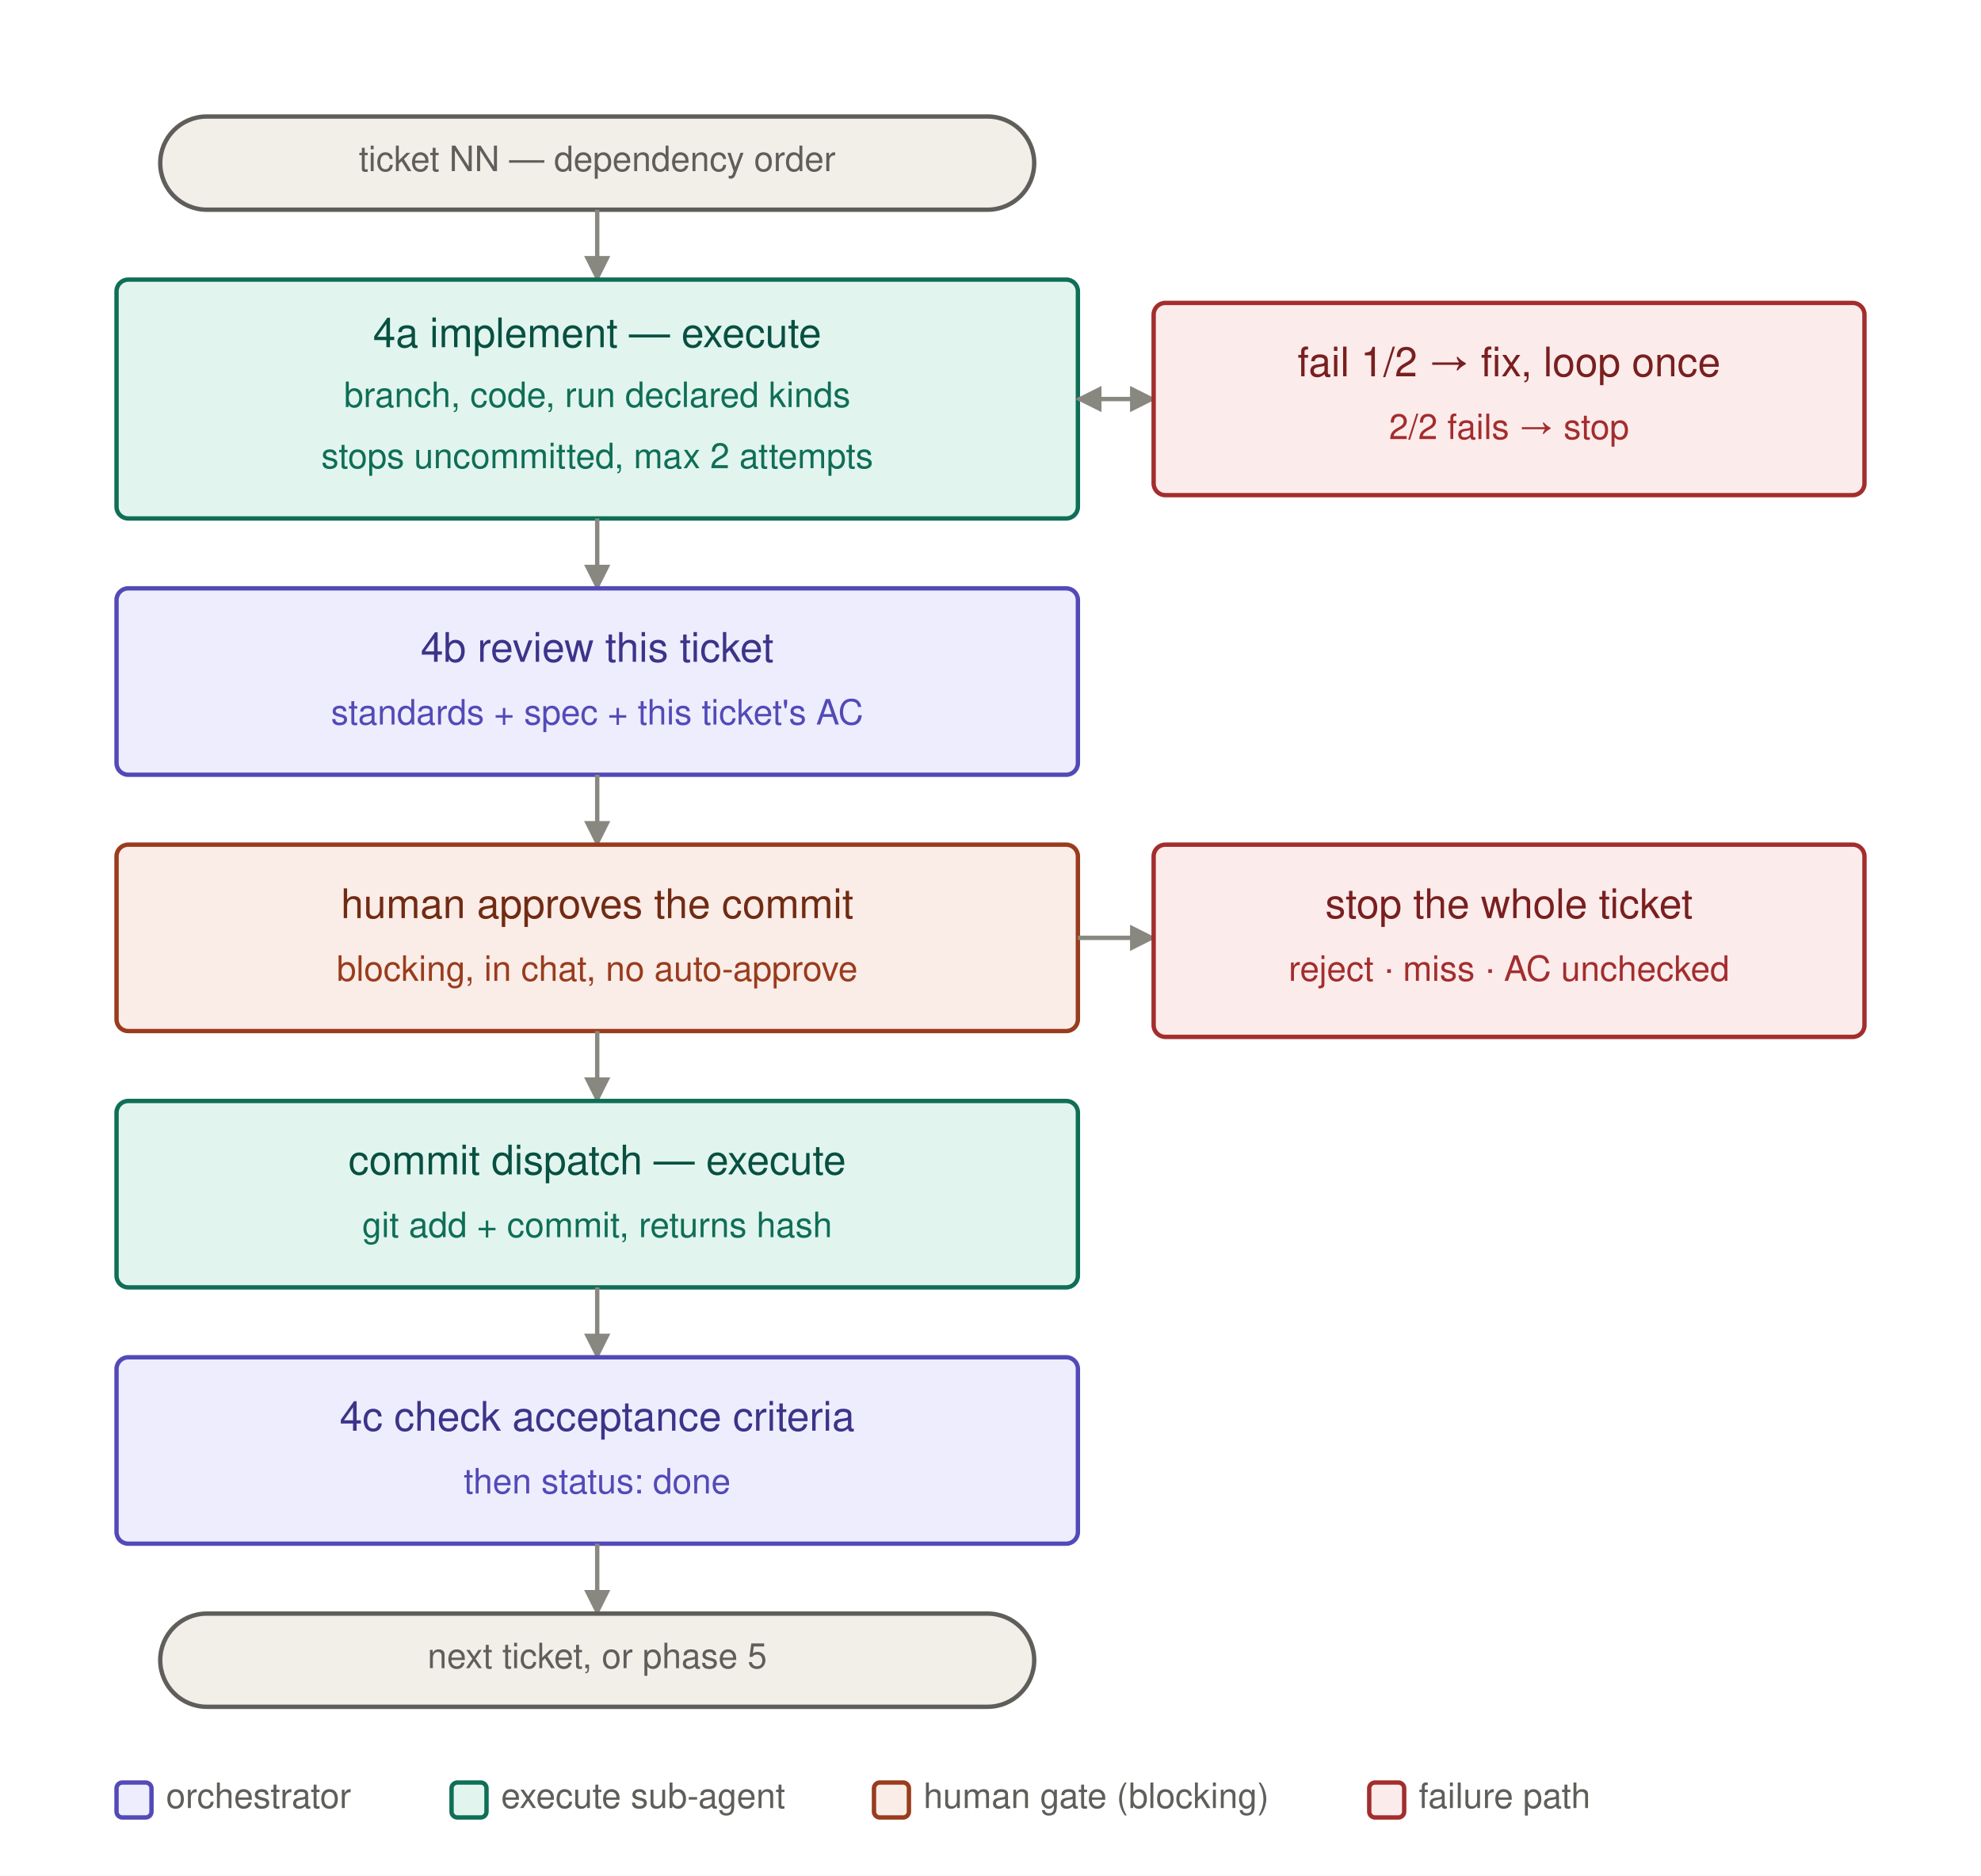
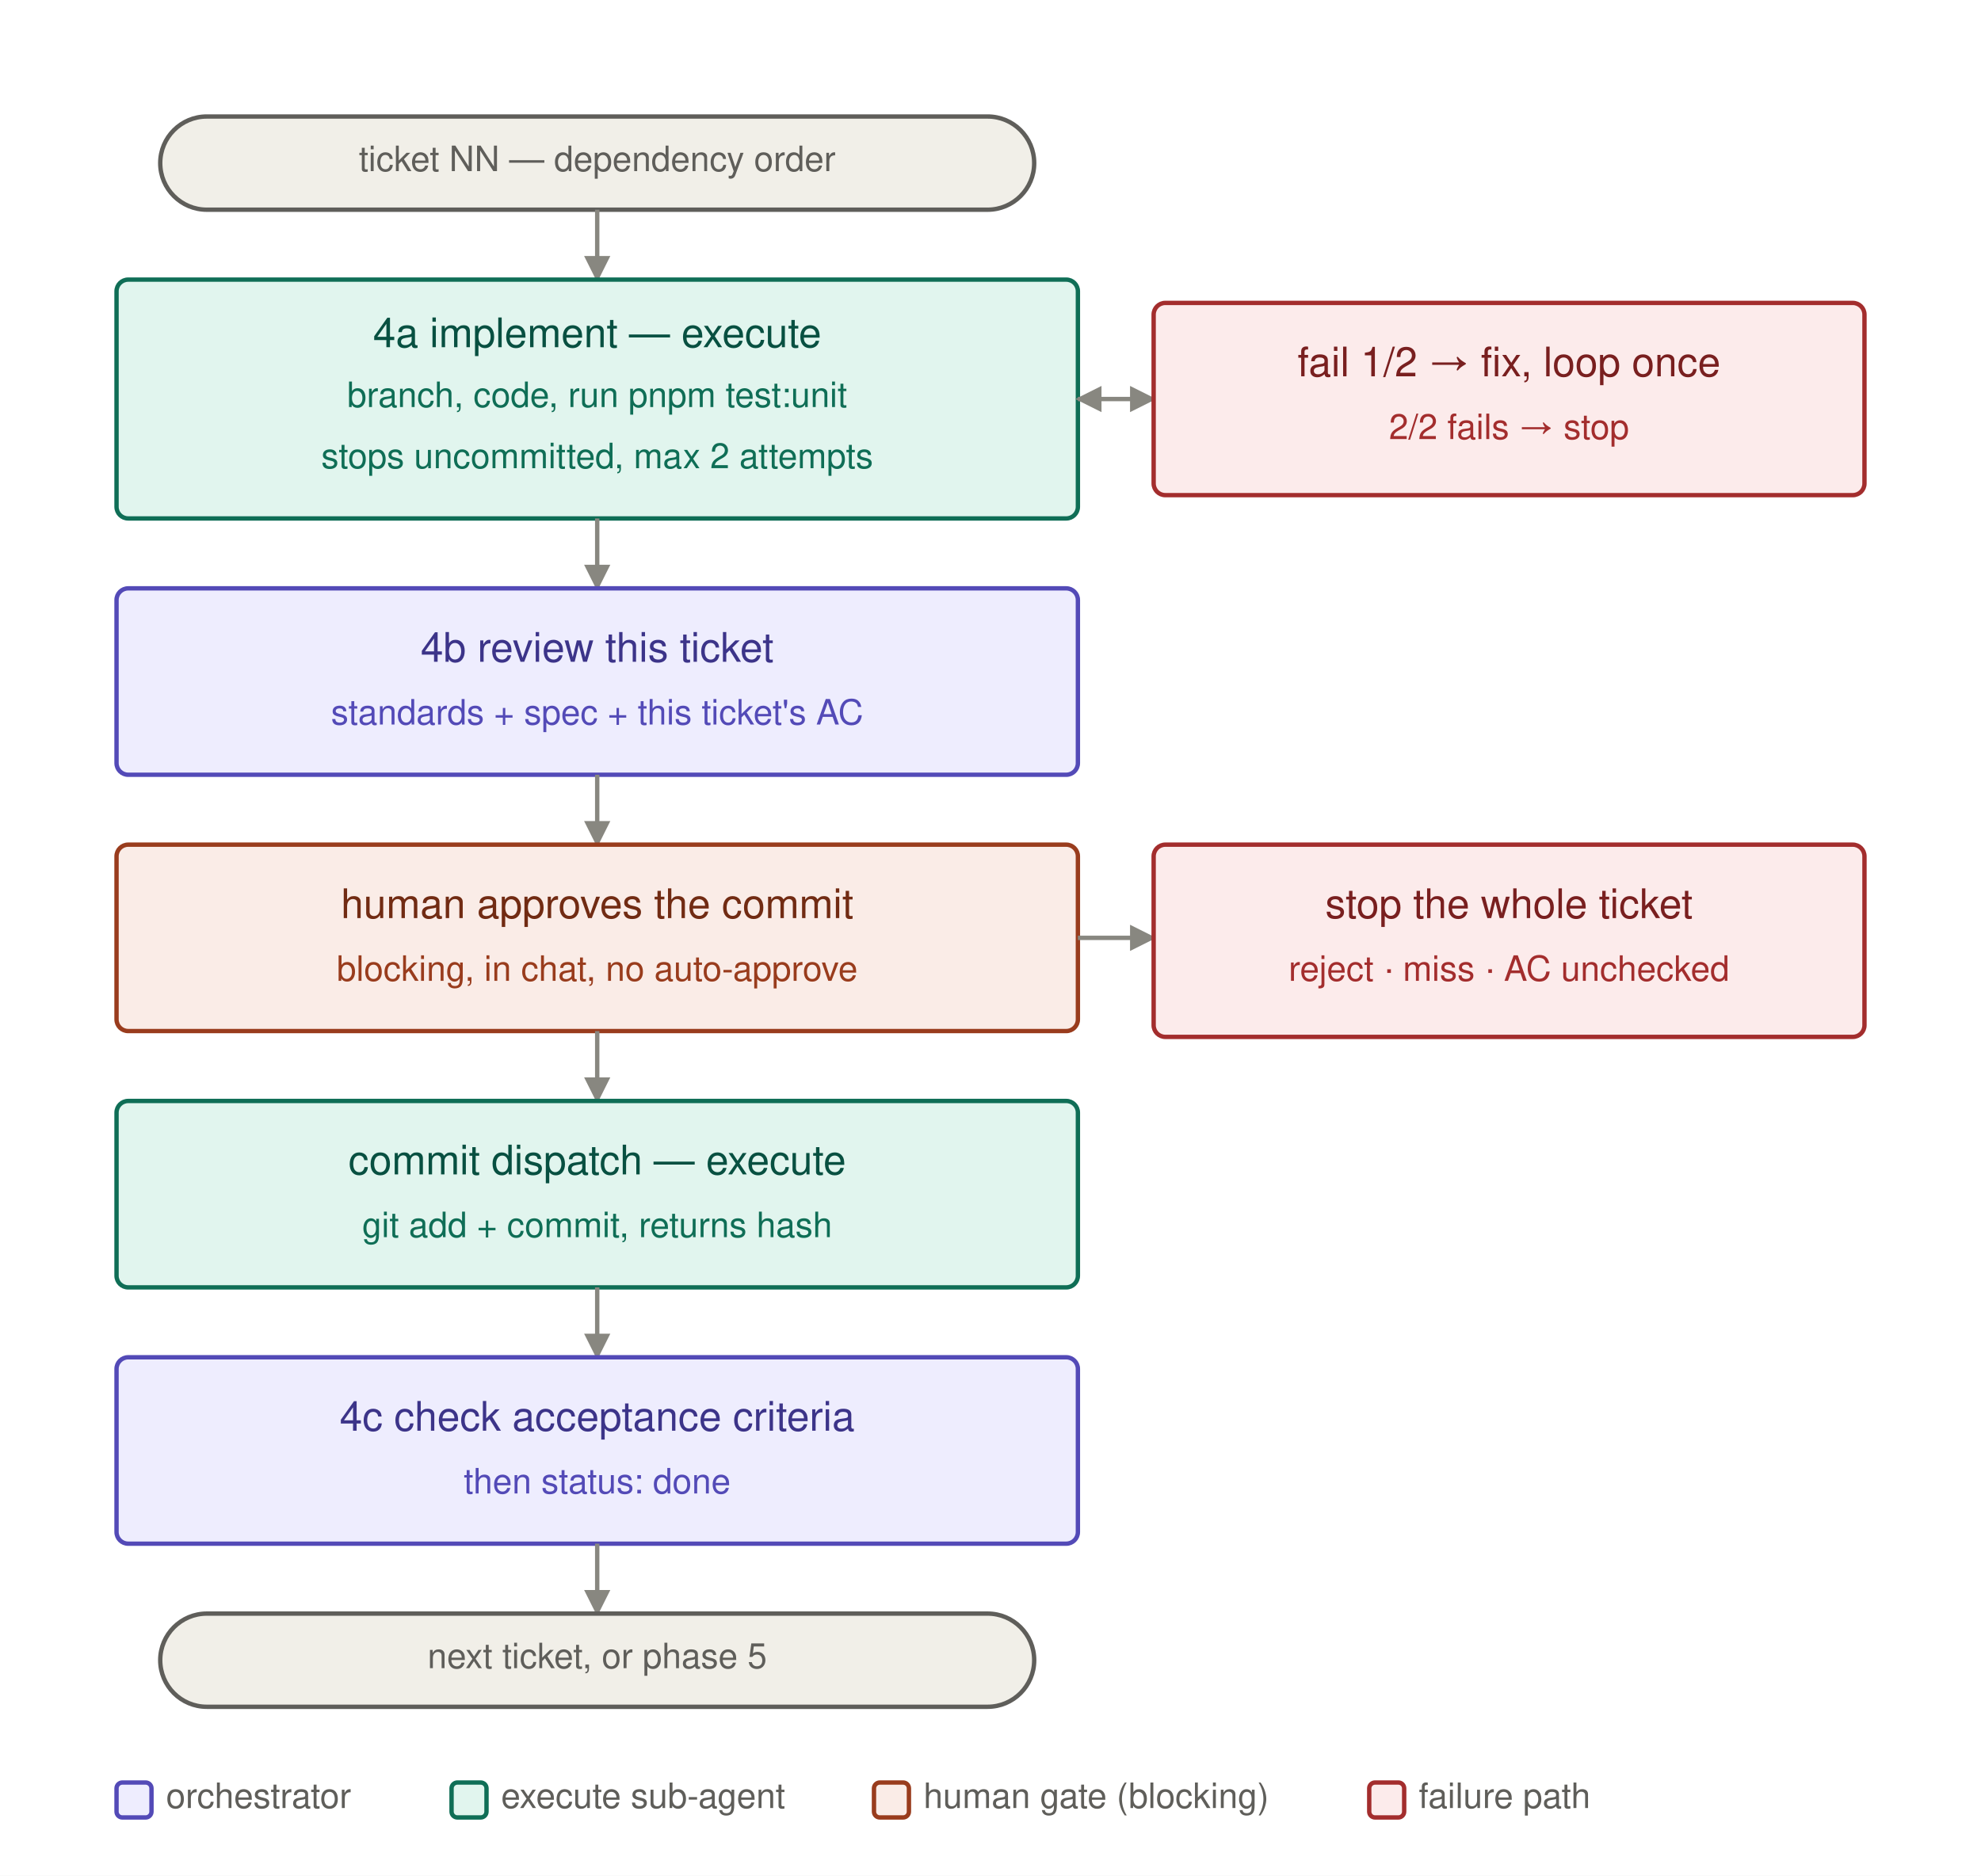
<svg xmlns="http://www.w3.org/2000/svg" width="680" height="644" viewBox="0 0 680 644" role="img">
  <style>
text{font-family:-apple-system,BlinkMacSystemFont,"Segoe UI",Helvetica,Arial,sans-serif}
rect{stroke-width:1.5}
.ti{font-size:14px;font-weight:500}
.sb{font-size:12px;font-weight:400}
.bo{fill:#EEEDFE;stroke:#534AB7}.to{fill:#3C3489}.so{fill:#534AB7}
.be{fill:#E1F5EE;stroke:#0F6E56}.te{fill:#085041}.se{fill:#0F6E56}
.bh{fill:#FAECE7;stroke:#993C1D}.th{fill:#712B13}.sh{fill:#993C1D}
.bf{fill:#FCEBEB;stroke:#A32D2D}.tf{fill:#791F1F}.sf{fill:#A32D2D}
.bn{fill:#F1EFE8;stroke:#5F5E5A}.tn{fill:#444441}.sn{fill:#5F5E5A}
.ln{stroke:#888780;stroke-width:1.5}.ah{fill:#888780}
.bg{fill:#FFFFFF;stroke:none}
@media (prefers-color-scheme:dark){
.bg{fill:#22211E}
.bo{fill:#3C3489;stroke:#AFA9EC}.to{fill:#CECBF6}.so{fill:#AFA9EC}
.be{fill:#085041;stroke:#5DCAA5}.te{fill:#9FE1CB}.se{fill:#5DCAA5}
.bh{fill:#712B13;stroke:#F0997B}.th{fill:#F5C4B3}.sh{fill:#F0997B}
.bf{fill:#791F1F;stroke:#F09595}.tf{fill:#F7C1C1}.sf{fill:#F09595}
.bn{fill:#444441;stroke:#B4B2A9}.tn{fill:#D3D1C7}.sn{fill:#B4B2A9}
}
</style>
  <defs>
    <marker id="ae" viewBox="0 0 10 10" refX="9" refY="5" markerWidth="6" markerHeight="6" orient="auto">
      <path class="ah" d="M0 0 L10 5 L0 10 z" />
    </marker>
    <marker id="as" viewBox="0 0 10 10" refX="9" refY="5" markerWidth="6" markerHeight="6" orient="auto-start-reverse">
      <path class="ah" d="M0 0 L10 5 L0 10 z" />
    </marker>
  </defs>
  <rect class="bg" x="0" y="0" width="680" height="644" />
  <rect class="bn" x="55" y="40" width="300" height="32" rx="16" />
  <text class="sb sn" x="205" y="56" text-anchor="middle" dominant-baseline="central">ticket NN — dependency order</text>
  <line class="ln" x1="205" y1="72" x2="205" y2="96" marker-end="url(#ae)" />
  <rect class="be" x="40" y="96" width="330" height="82" rx="4" />
  <text class="ti te" x="205" y="116" text-anchor="middle" dominant-baseline="central">4a implement — execute</text>
-   <text class="sb se" x="205" y="137" text-anchor="middle" dominant-baseline="central">branch, code, run declared kinds</text>
+   <text class="sb se" x="205" y="137" text-anchor="middle" dominant-baseline="central">branch, code, run pnpm test:unit</text>
  <text class="sb se" x="205" y="158" text-anchor="middle" dominant-baseline="central">stops uncommitted, max 2 attempts</text>
  <line class="ln" x1="370" y1="137" x2="396" y2="137" marker-end="url(#ae)" marker-start="url(#as)" />
  <rect class="bf" x="396" y="104" width="244" height="66" rx="4" />
  <text class="ti tf" x="518" y="126" text-anchor="middle" dominant-baseline="central">fail 1/2 → fix, loop once</text>
  <text class="sb sf" x="518" y="148" text-anchor="middle" dominant-baseline="central">2/2 fails → stop</text>
  <line class="ln" x1="205" y1="178" x2="205" y2="202" marker-end="url(#ae)" />
  <rect class="bo" x="40" y="202" width="330" height="64" rx="4" />
  <text class="ti to" x="205" y="224" text-anchor="middle" dominant-baseline="central">4b review this ticket</text>
  <text class="sb so" x="205" y="246" text-anchor="middle" dominant-baseline="central">standards + spec + this ticket's AC</text>
  <line class="ln" x1="205" y1="266" x2="205" y2="290" marker-end="url(#ae)" />
  <rect class="bh" x="40" y="290" width="330" height="64" rx="4" />
  <text class="ti th" x="205" y="312" text-anchor="middle" dominant-baseline="central">human approves the commit</text>
  <text class="sb sh" x="205" y="334" text-anchor="middle" dominant-baseline="central">blocking, in chat, no auto-approve</text>
  <line class="ln" x1="370" y1="322" x2="396" y2="322" marker-end="url(#ae)" />
  <rect class="bf" x="396" y="290" width="244" height="66" rx="4" />
  <text class="ti tf" x="518" y="312" text-anchor="middle" dominant-baseline="central">stop the whole ticket</text>
  <text class="sb sf" x="518" y="334" text-anchor="middle" dominant-baseline="central">reject · miss · AC unchecked</text>
  <line class="ln" x1="205" y1="354" x2="205" y2="378" marker-end="url(#ae)" />
  <rect class="be" x="40" y="378" width="330" height="64" rx="4" />
  <text class="ti te" x="205" y="400" text-anchor="middle" dominant-baseline="central">commit dispatch — execute</text>
  <text class="sb se" x="205" y="422" text-anchor="middle" dominant-baseline="central">git add + commit, returns hash</text>
  <line class="ln" x1="205" y1="442" x2="205" y2="466" marker-end="url(#ae)" />
  <rect class="bo" x="40" y="466" width="330" height="64" rx="4" />
  <text class="ti to" x="205" y="488" text-anchor="middle" dominant-baseline="central">4c check acceptance criteria</text>
  <text class="sb so" x="205" y="510" text-anchor="middle" dominant-baseline="central">then status: done</text>
  <line class="ln" x1="205" y1="530" x2="205" y2="554" marker-end="url(#ae)" />
  <rect class="bn" x="55" y="554" width="300" height="32" rx="16" />
  <text class="sb sn" x="205" y="570" text-anchor="middle" dominant-baseline="central">next ticket, or phase 5</text>
  <rect class="bo" x="40" y="612" width="12" height="12" rx="2" />
  <text class="sb sn" x="57" y="618" dominant-baseline="central">orchestrator</text>
  <rect class="be" x="155" y="612" width="12" height="12" rx="2" />
  <text class="sb sn" x="172" y="618" dominant-baseline="central">execute sub-agent</text>
  <rect class="bh" x="300" y="612" width="12" height="12" rx="2" />
  <text class="sb sn" x="317" y="618" dominant-baseline="central">human gate (blocking)</text>
  <rect class="bf" x="470" y="612" width="12" height="12" rx="2" />
  <text class="sb sn" x="487" y="618" dominant-baseline="central">failure path</text>
</svg>
